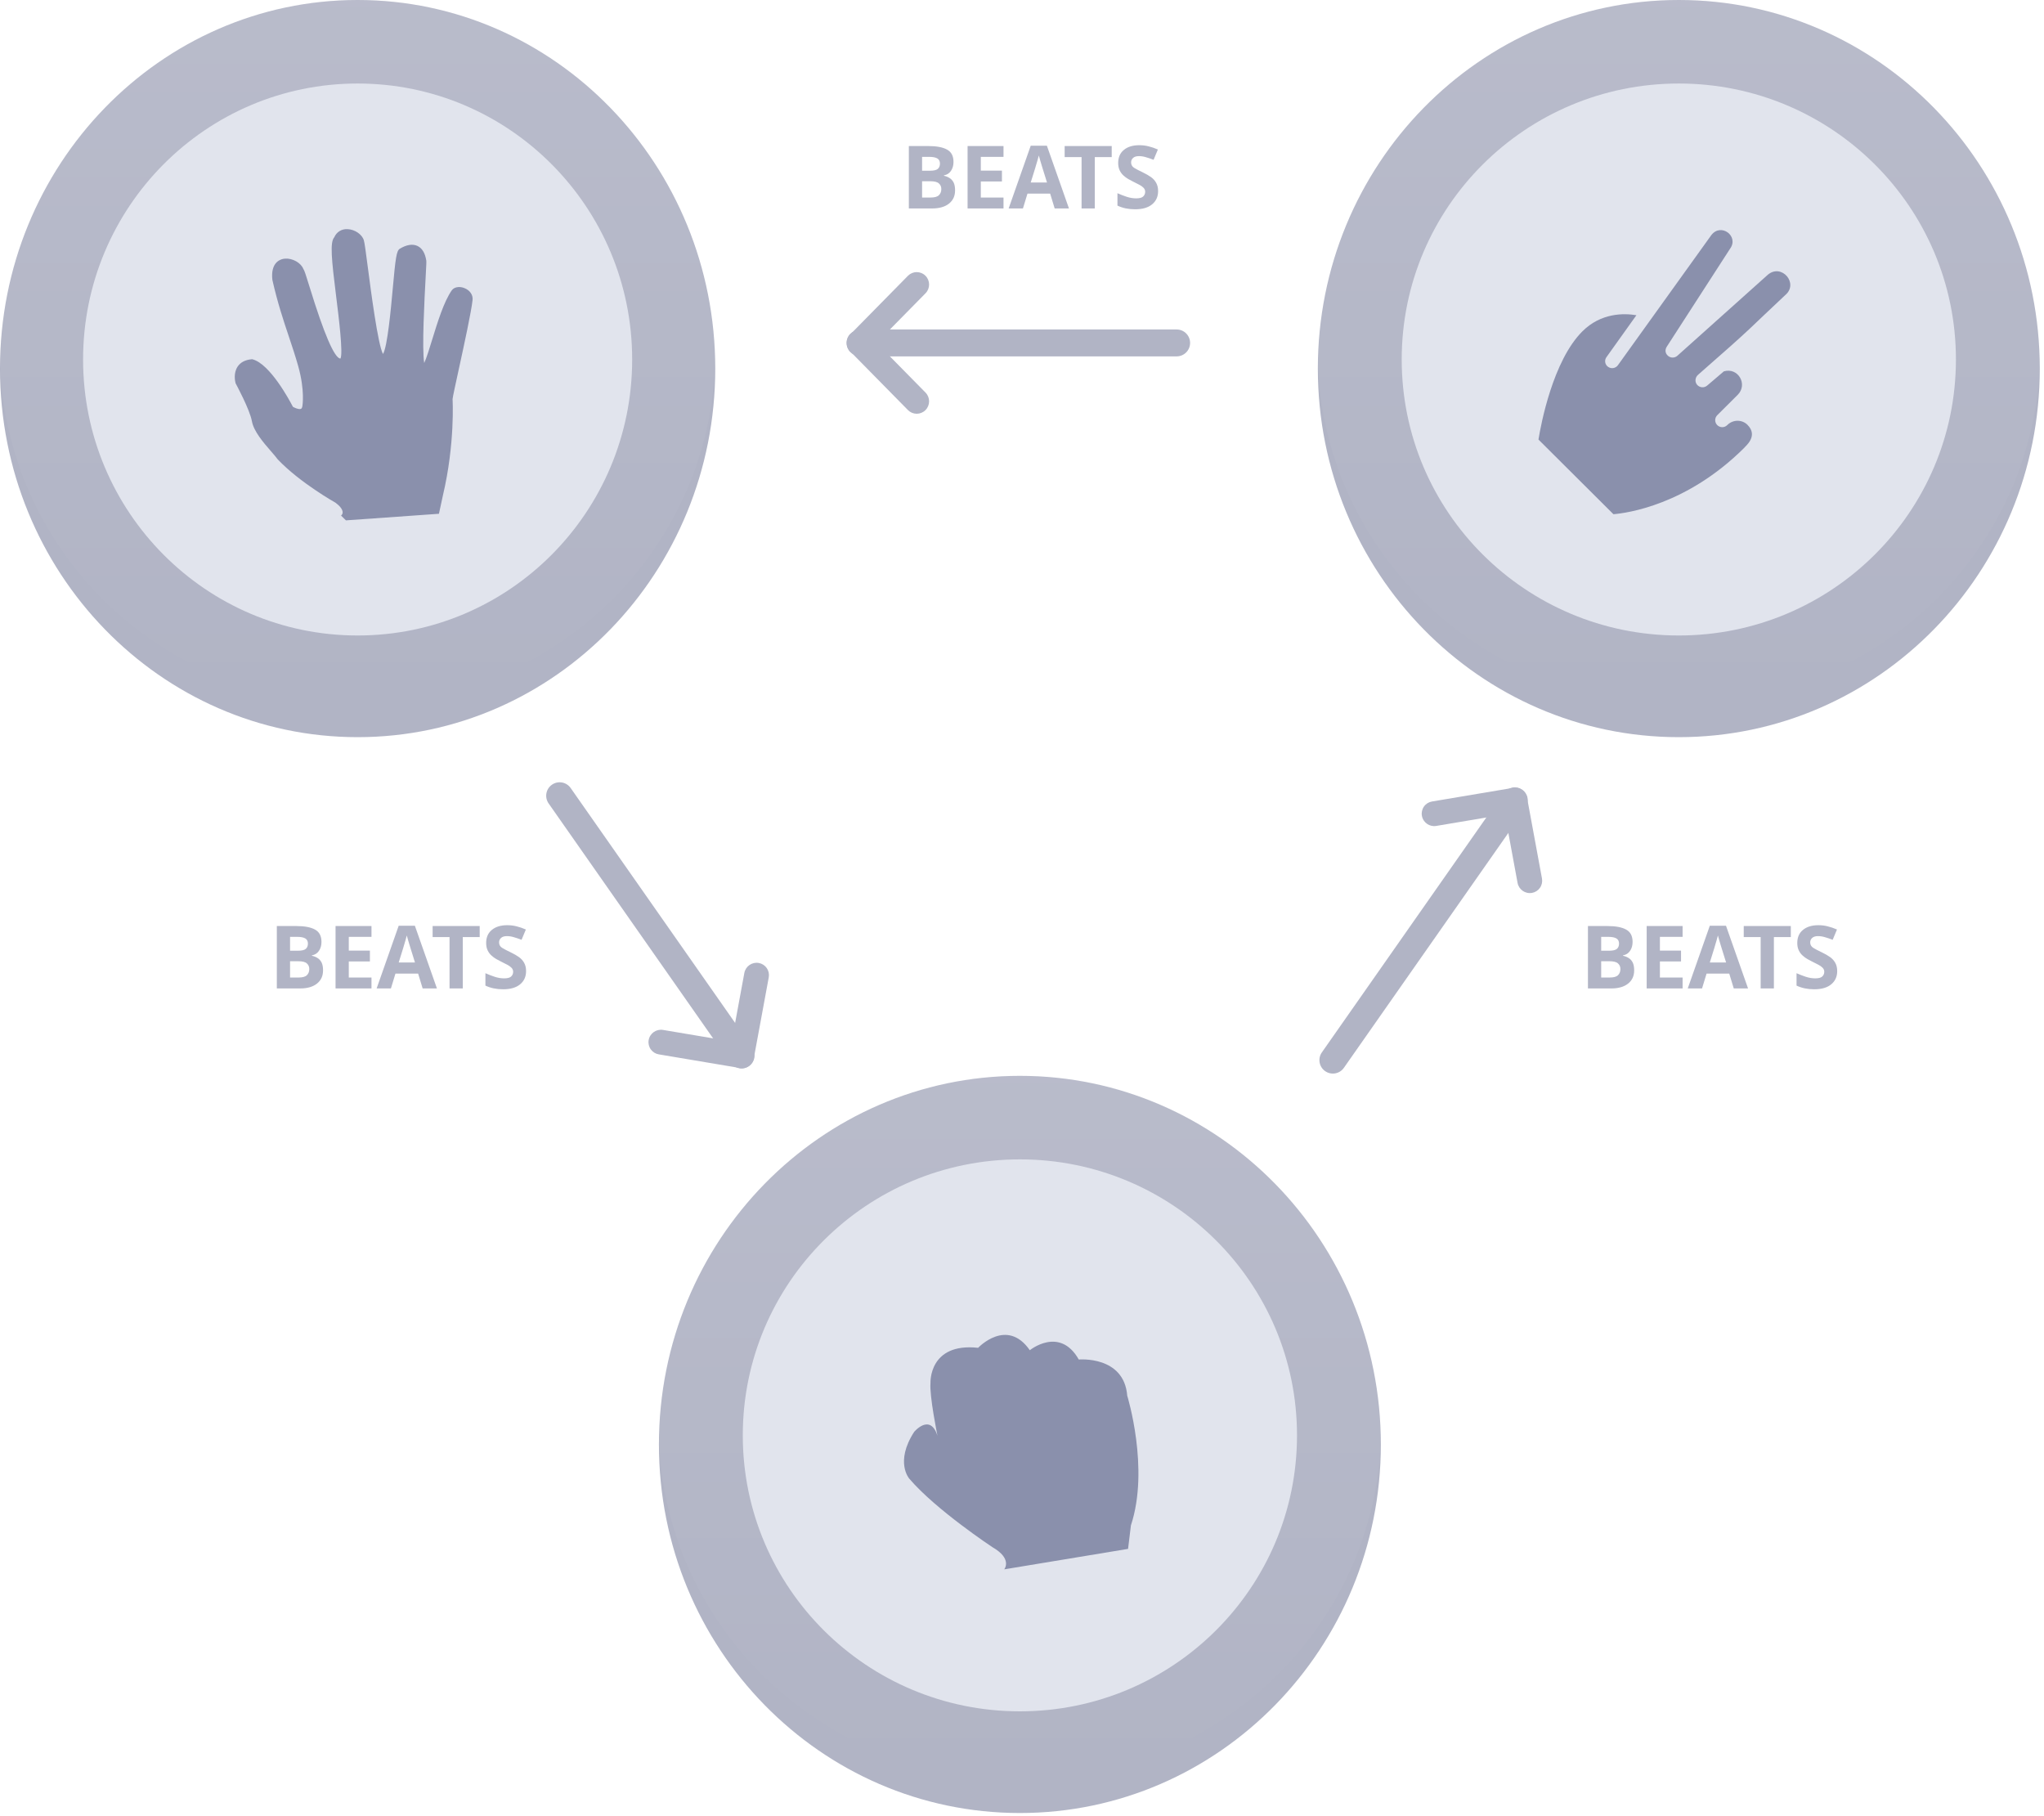
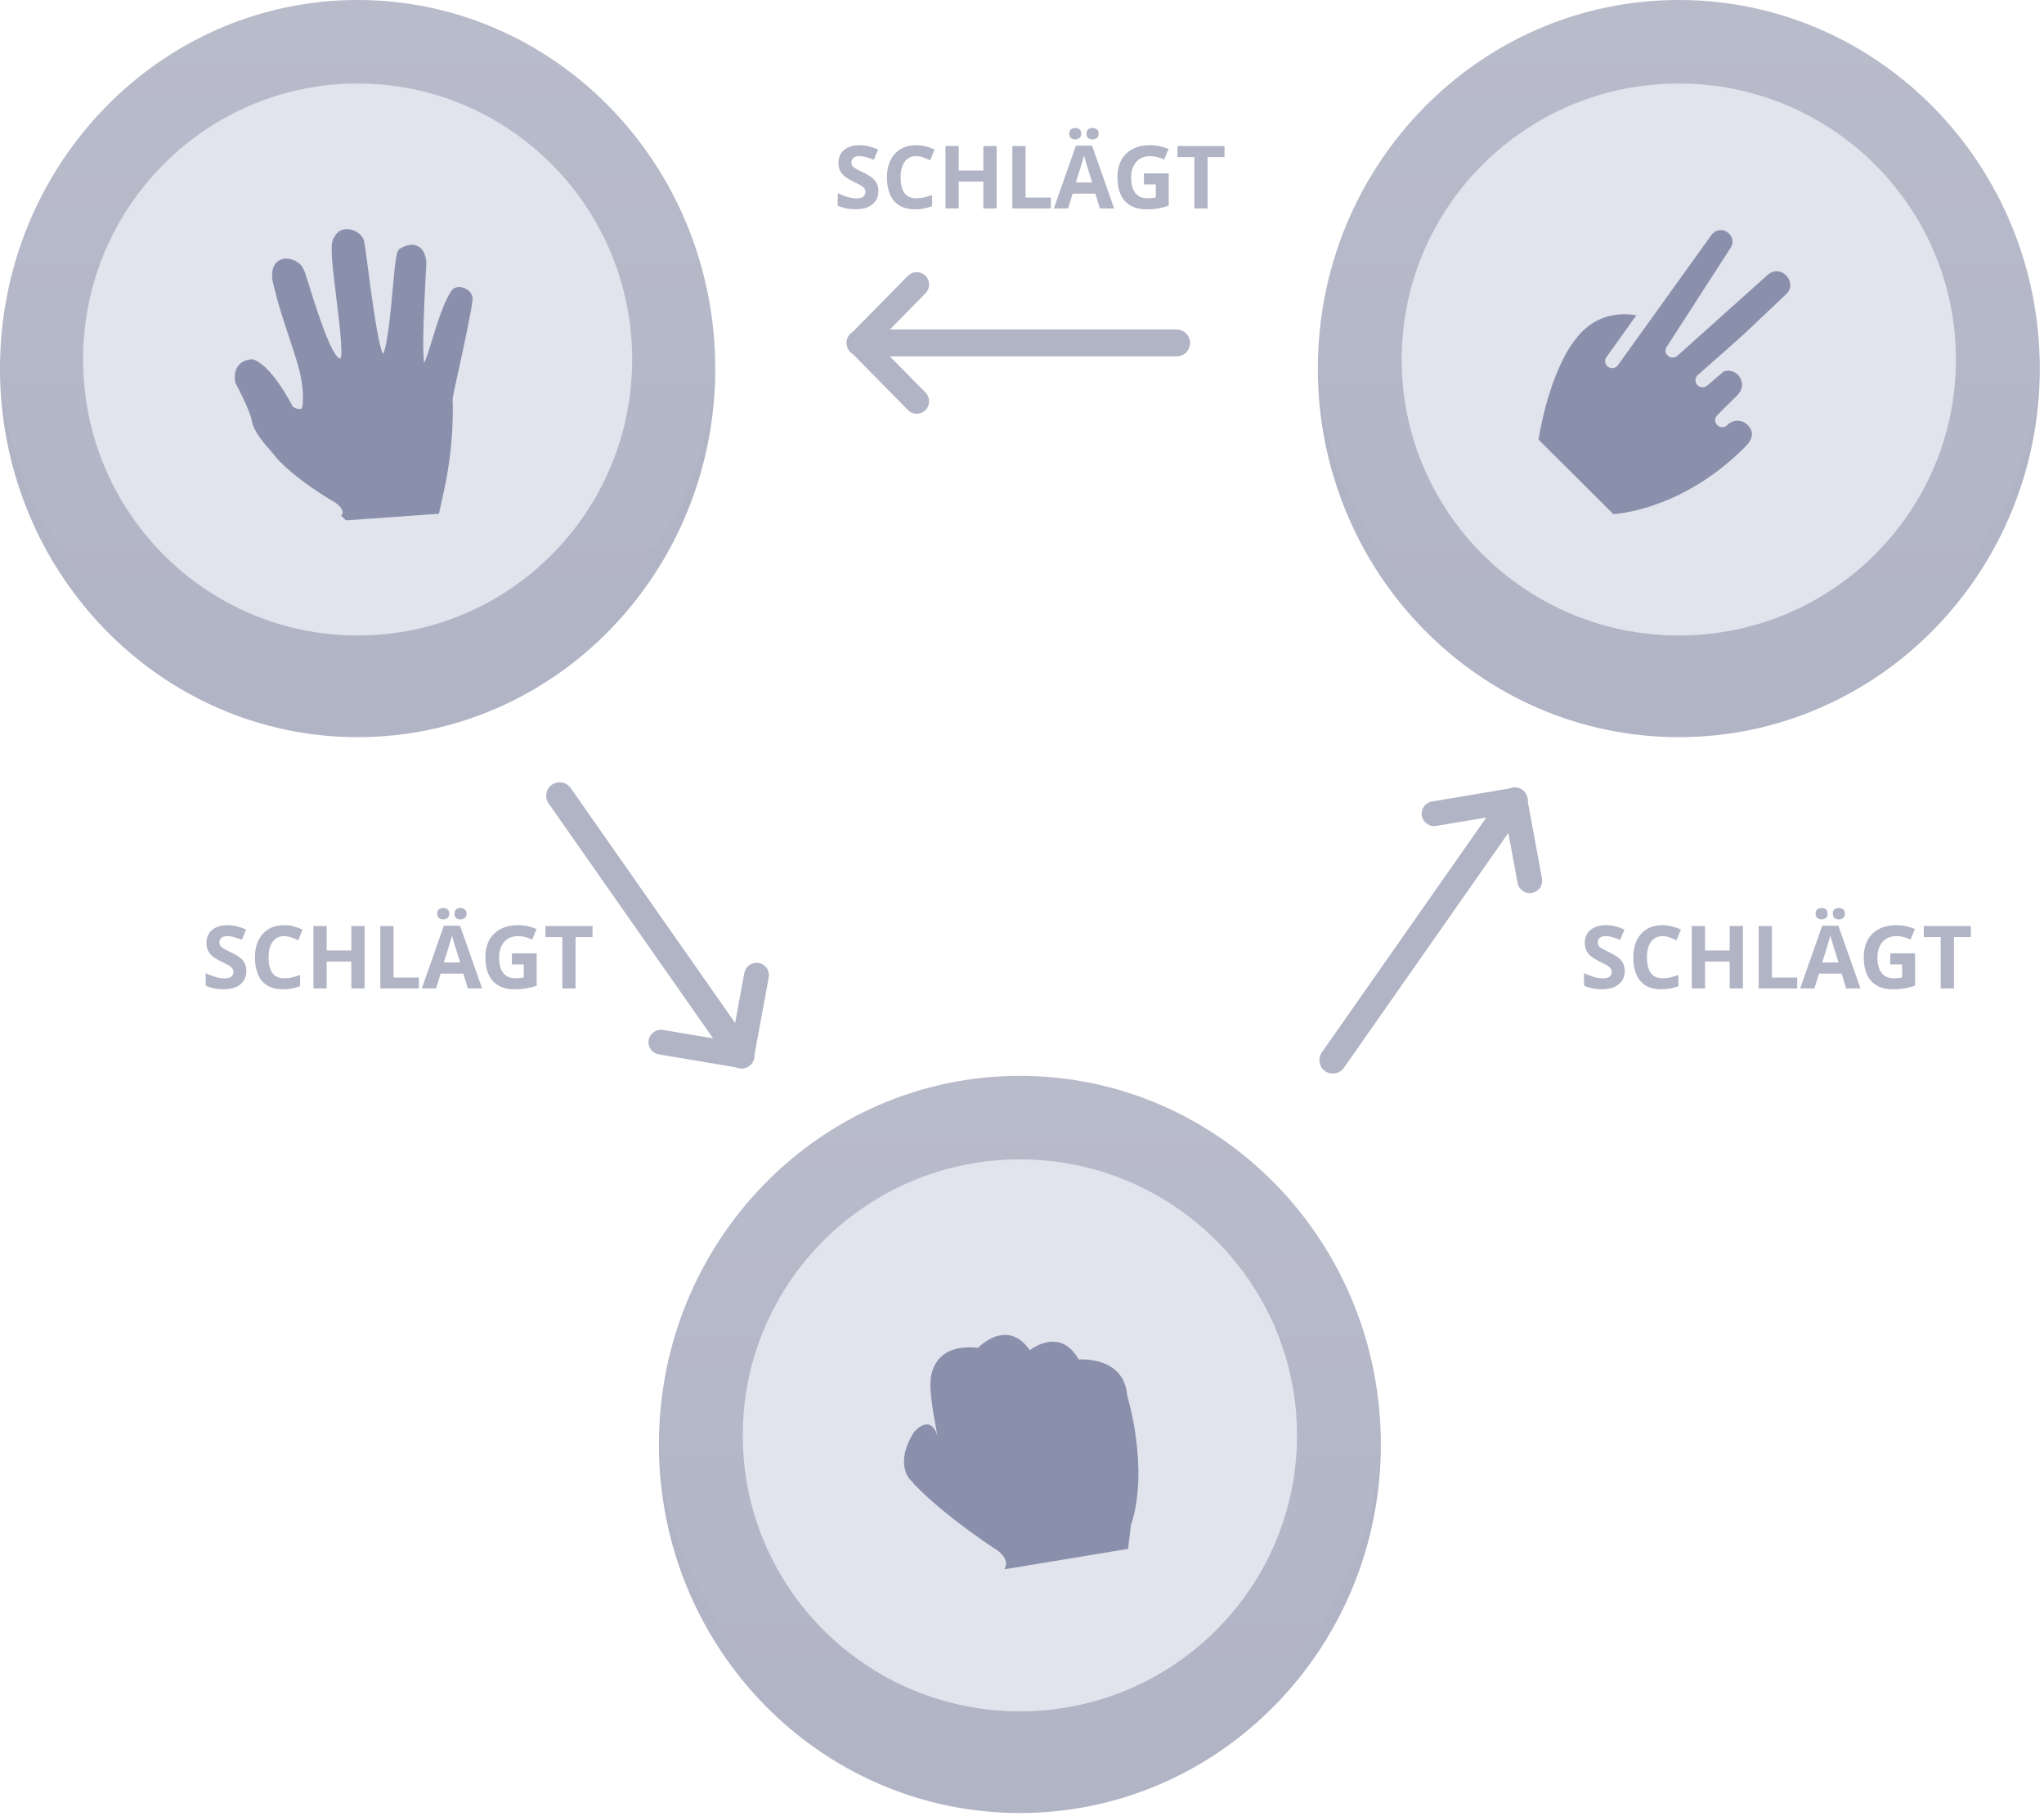
<svg xmlns="http://www.w3.org/2000/svg" width="304" height="270">
  <defs>
    <linearGradient id="a" x1="50%" x2="50%" y1="0%" y2="100%">
      <stop offset="0%" stop-color="#FFF" stop-opacity=".097" />
      <stop offset="100%" stop-color="#FFF" stop-opacity="0" />
    </linearGradient>
    <linearGradient id="b" x1="50%" x2="50%" y1="0%" y2="100%">
      <stop offset="0%" stop-color="#FFF" stop-opacity=".097" />
      <stop offset="100%" stop-color="#FFF" stop-opacity="0" />
    </linearGradient>
  </defs>
  <g fill="none" fill-rule="evenodd">
    <ellipse cx="53.189" cy="54.815" fill="#B1B4C5" rx="53.189" ry="54.815" />
    <ellipse cx="53.189" cy="52.385" fill="url(#a)" rx="53.189" ry="52.385" />
    <g transform="translate(12.357 12.421)">
      <ellipse cx="40.832" cy="41.044" fill="#E1E4ED" rx="40.832" ry="41.044" />
      <path fill="#8A90AC" fill-rule="nonzero" d="M56.697 30.417a2.125 2.125 0 00-.904-.146c-.417.03-.755.201-.955.481-1.177 1.666-2.141 4.81-2.919 7.337-.357 1.169-.836 2.733-1.183 3.475-.362-2.08.047-9.697.206-12.63l.002-.047c.11-2.038.125-2.396.1-2.553-.174-1.118-.618-1.852-1.319-2.18-.708-.333-1.629-.186-2.62.417-.497.303-.635 1.345-1.061 6.067l-.002.02c-.235 2.595-.776 8.568-1.441 9.563-.75-1.392-1.784-9.3-2.23-12.722-.312-2.397-.494-3.774-.616-4.19-.257-.87-1.343-1.611-2.418-1.653-.895-.044-1.629.415-1.98 1.214-.655.736-.423 3.179.302 8.964.344 2.754 1.056 8.441.608 9.08-.893-.099-2.427-3.661-4.559-10.592-.598-1.942-.783-2.525-.967-2.78-.362-.891-1.593-1.578-2.696-1.5a2.314 2.314 0 00-.277.036c-.578.116-1.896.653-1.615 3.13.779 3.435 1.624 5.957 2.445 8.405l.016.05c.491 1.465.955 2.85 1.387 4.388 1.016 3.63.621 5.882.616 5.907-.034.232-.105.374-.211.423a.405.405 0 01-.143.033c-.322.023-.805-.193-1.055-.333-.568-1.098-3.4-6.33-5.967-7.055L25.15 41l-.093.008c-.942.09-1.634.45-2.057 1.068-.67.978-.393 2.224-.325 2.474l.038.09c.02.037 2.079 3.825 2.397 5.587.275 1.511 1.696 3.148 2.838 4.464l.047.054c.373.43.695.802.948 1.146 3.316 3.492 8.558 6.428 8.601 6.452.654.487 1.018.958 1.056 1.363a.595.595 0 01-.117.43l-.114.12.725.711 13.832-.98.59-2.73c1.823-7.705 1.442-14.275 1.436-14.319.007-.242.518-2.58.93-4.468l.011-.048c.82-3.763 1.838-8.444 2.034-10.225.085-.761-.398-1.46-1.23-1.779z" />
    </g>
    <g transform="translate(196)">
      <ellipse cx="53.686" cy="54.815" fill="#B1B4C5" rx="53.686" ry="54.815" />
      <ellipse cx="53.686" cy="52.385" fill="url(#b)" rx="53.686" ry="52.385" />
      <g transform="translate(12.473 12.421)">
        <ellipse cx="41.214" cy="41.044" fill="#E1E4ED" rx="41.214" ry="41.044" />
        <path fill="#8A90AC" fill-rule="nonzero" d="M30.455 40.692l4.451-6.234c-1.85-.307-5.248-.375-8.031 2.397-4.388 4.37-6.165 13.809-6.535 16.093l11.15 11.105c2.008-.17 10.896-1.353 19.46-9.881.09-.184 2.177-1.72.471-3.418-.814-.81-2.162-.796-2.993.033a1.051 1.051 0 01-1.497.015 1.04 1.04 0 01.015-1.49l3.026-3.014c1.538-1.532.089-4.116-2.058-3.495l-2.477 2.112a1.065 1.065 0 01-1.497-.103c-.384-.443-.302-1.114.135-1.492 8.654-7.562 7.39-6.65 12.958-11.848 2.08-1.725-.536-4.776-2.586-3.03L40.978 40.506a1.051 1.051 0 01-1.378-.015c-.445-.383-.455-.934-.164-1.37l9.395-14.545c1.373-1.852-1.33-3.91-2.776-2.042L32.164 41.881a1.05 1.05 0 01-1.47.255 1.02 1.02 0 01-.24-1.444z" />
      </g>
    </g>
    <g transform="translate(98 160)">
      <ellipse cx="53.686" cy="54.815" fill="#B1B4C5" rx="53.686" ry="54.815" />
      <ellipse cx="53.686" cy="52.385" fill="url(#b)" rx="53.686" ry="52.385" />
      <g transform="translate(12.473 12.421)">
        <ellipse cx="41.214" cy="41.044" fill="#E1E4ED" rx="41.214" ry="41.044" />
        <path fill="#8A90AC" fill-rule="nonzero" d="M57.179 35.15c-.475-5.997-7.208-5.385-7.208-5.385-2.842-5.01-7.281-1.381-7.281-1.381-3.41-4.911-7.687-.36-7.687-.36-7.373-.796-7.087 5.234-7.087 5.234-.173 1.917 1.04 7.847 1.04 7.847-1.094-3.418-3.467-.581-3.467-.581-2.917 4.502-.721 6.967-.721 6.967 3.947 4.626 12.357 10.18 12.357 10.18 3.046 1.745 1.757 3.3 1.757 3.3l18.42-3.044.424-3.494c2.8-8.472-.547-19.284-.547-19.284z" />
      </g>
    </g>
    <text fill="#B1B4C5" font-family="BarlowSemiCondensed-Bold, Barlow Semi Condensed" font-size="13" font-style="condensed" font-weight="bold">
-       <tspan x="134" y="31">BEATS</tspan>
+       <tspan x="124" y="31">SCHLÄGT</tspan>
    </text>
    <text fill="#B1B4C5" font-family="BarlowSemiCondensed-Bold, Barlow Semi Condensed" font-size="13" font-style="condensed" font-weight="bold">
-       <tspan x="40" y="147">BEATS</tspan>
+       <tspan x="30" y="147">SCHLÄGT</tspan>
    </text>
    <text fill="#B1B4C5" font-family="BarlowSemiCondensed-Bold, Barlow Semi Condensed" font-size="13" font-style="condensed" font-weight="bold">
-       <tspan x="235" y="147">BEATS</tspan>
+       <tspan x="235" y="147">SCHLÄGT</tspan>
    </text>
    <g fill="#B1B4C5" transform="matrix(-1 0 0 1 177 39)">
      <rect width="50" height="4" y="10" rx="2" />
      <path d="M41.963 2.015l8.59 8.728c.716.727.71 1.896-.013 2.616a1.833 1.833 0 01-2.6-.013l-8.59-8.728a1.855 1.855 0 01.013-2.616 1.833 1.833 0 012.6.013z" />
      <path d="M39.35 19.382l8.59-8.728a1.833 1.833 0 012.6-.013c.723.72.729 1.889.013 2.616l-8.59 8.728a1.833 1.833 0 01-2.6.013 1.855 1.855 0 01-.013-2.616z" />
    </g>
    <g fill="#B1B4C5" transform="scale(1 -1) rotate(-55 -82.574 -131.195)">
      <rect width="50" height="4" y="10" rx="2" />
      <path d="M41.963 2.015l8.59 8.728c.716.727.71 1.896-.013 2.616a1.833 1.833 0 01-2.6-.013l-8.59-8.728a1.855 1.855 0 01.013-2.616 1.833 1.833 0 012.6.013z" />
      <path d="M39.35 19.382l8.59-8.728a1.833 1.833 0 012.6-.013c.723.72.729 1.889.013 2.616l-8.59 8.728a1.833 1.833 0 01-2.6.013 1.855 1.855 0 01-.013-2.616z" />
    </g>
    <g fill="#B1B4C5" transform="rotate(-55 240.022 -103.651)">
      <rect width="50" height="4" y="10" rx="2" />
      <path d="M41.963 2.015l8.59 8.728c.716.727.71 1.896-.013 2.616a1.833 1.833 0 01-2.6-.013l-8.59-8.728a1.855 1.855 0 01.013-2.616 1.833 1.833 0 012.6.013z" />
      <path d="M39.35 19.382l8.59-8.728a1.833 1.833 0 012.6-.013c.723.72.729 1.889.013 2.616l-8.59 8.728a1.833 1.833 0 01-2.6.013 1.855 1.855 0 01-.013-2.616z" />
    </g>
  </g>
</svg>
